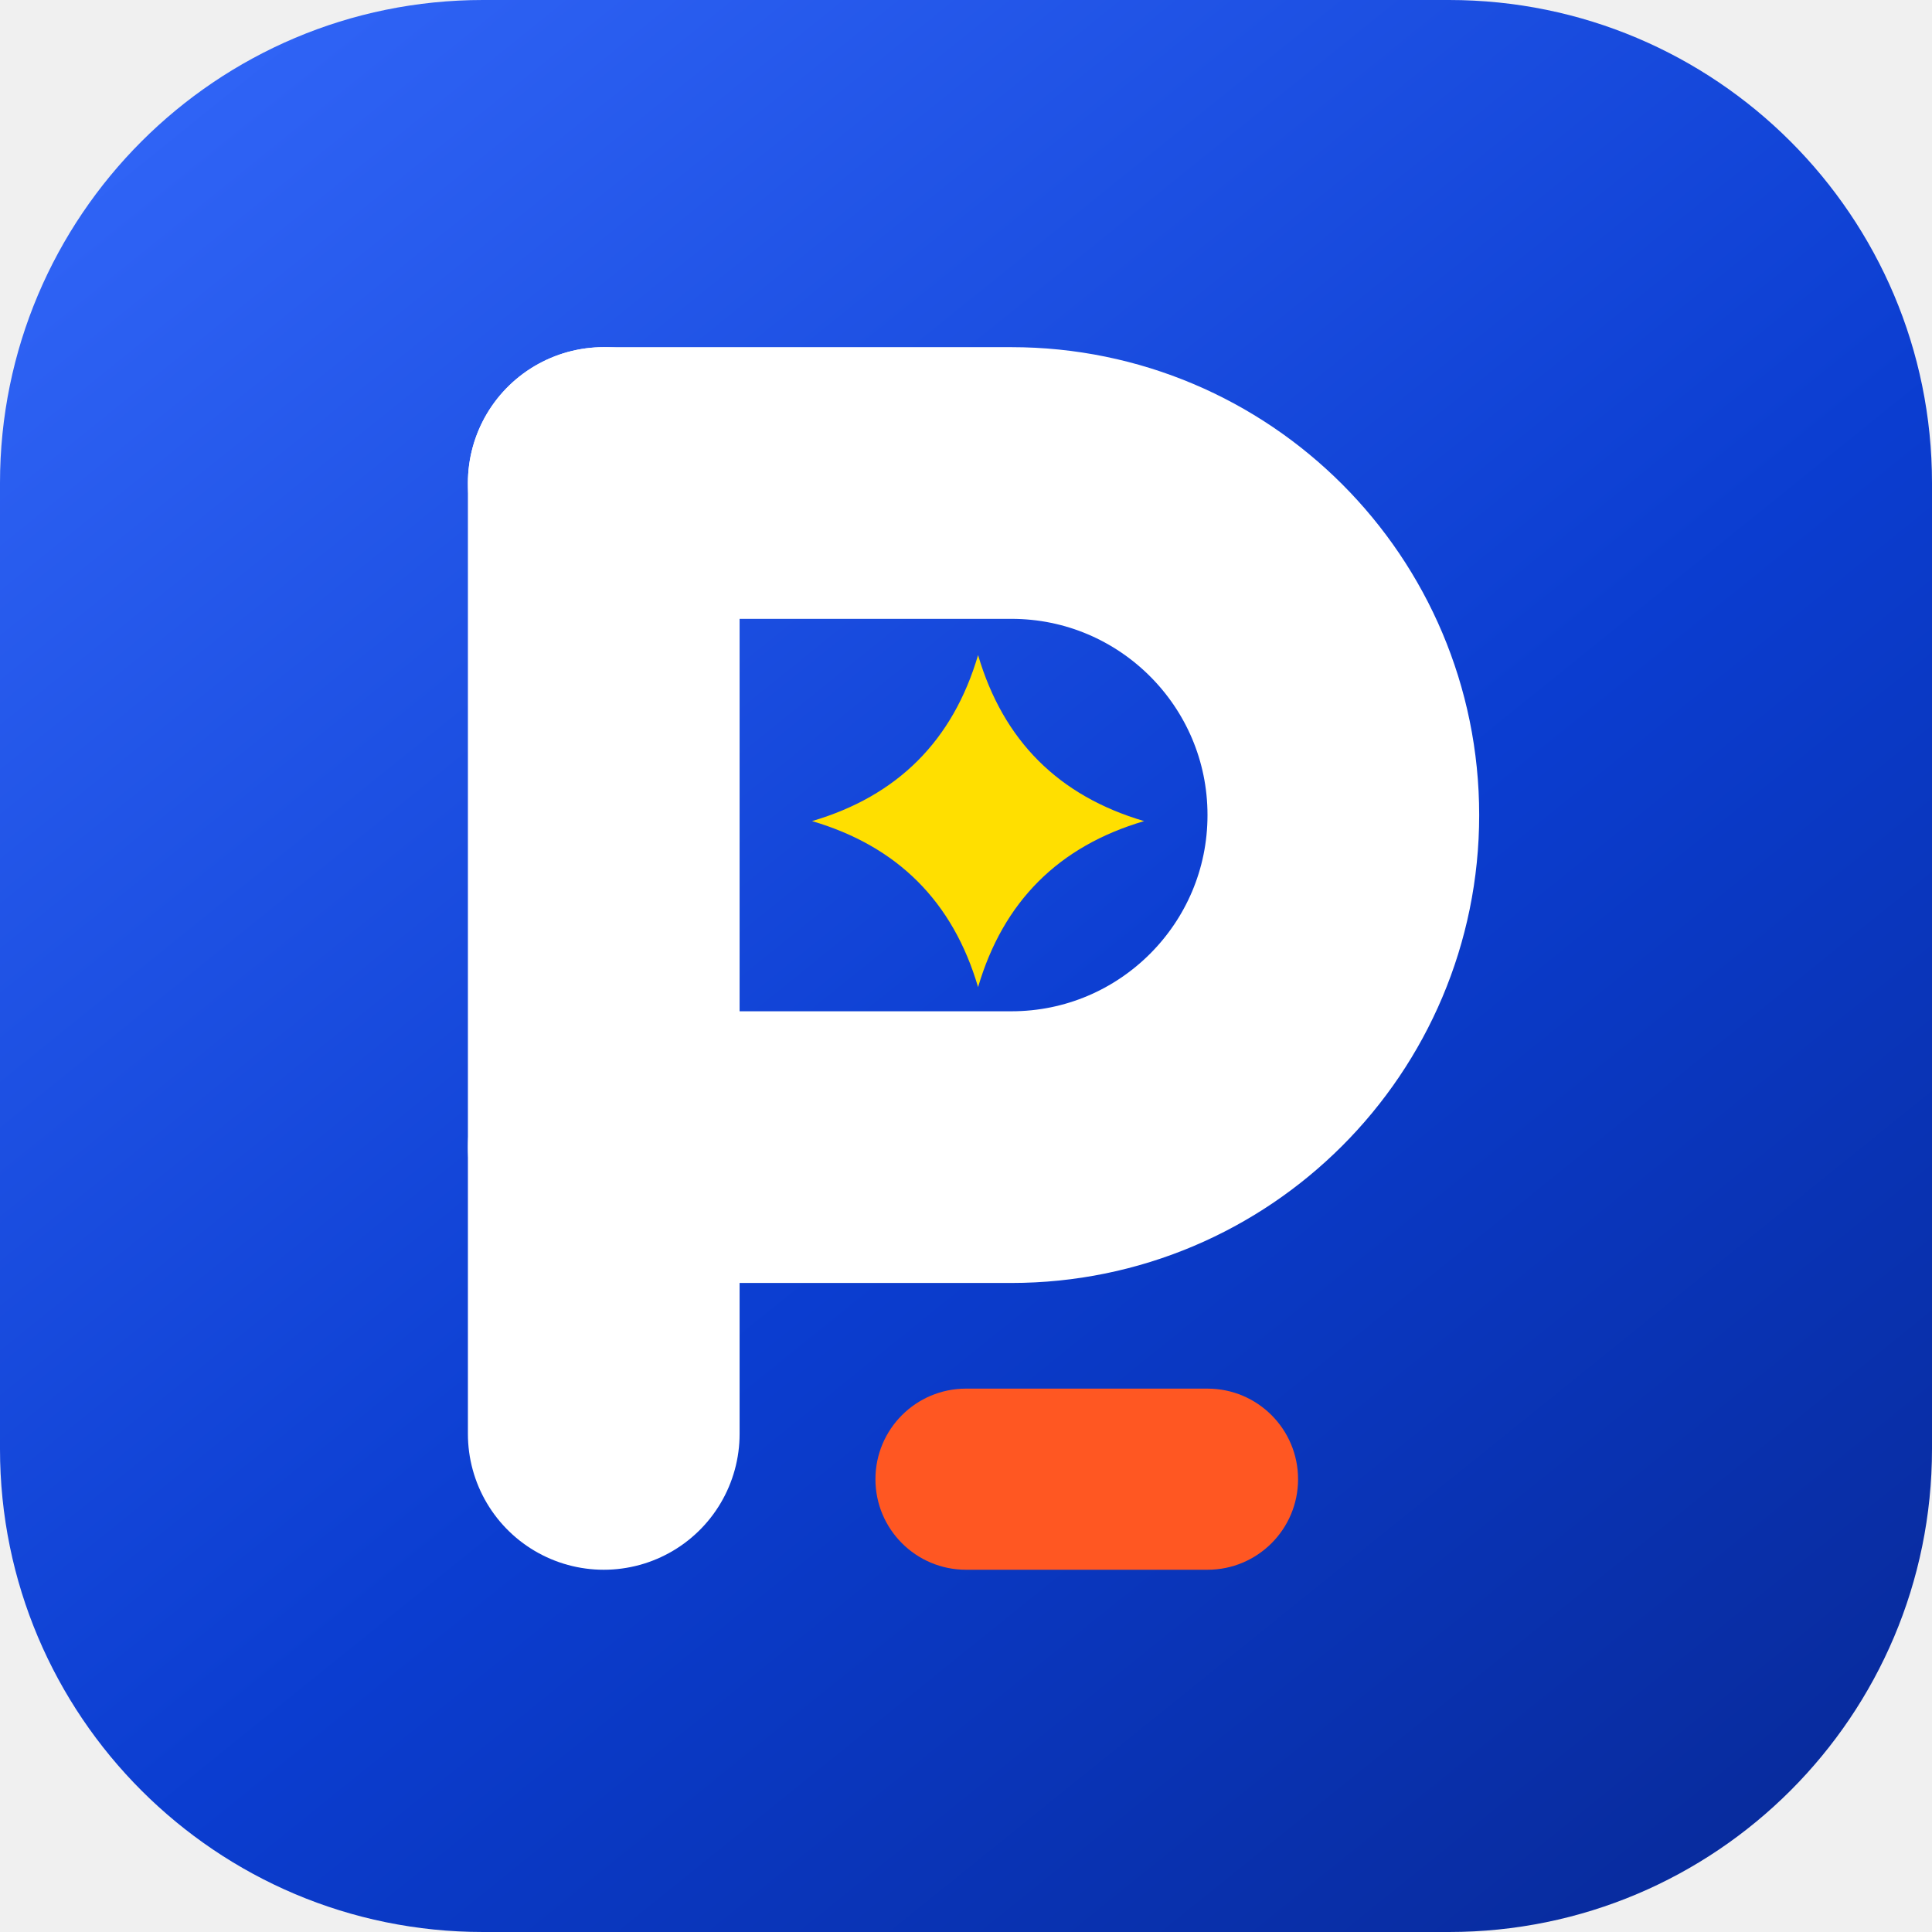
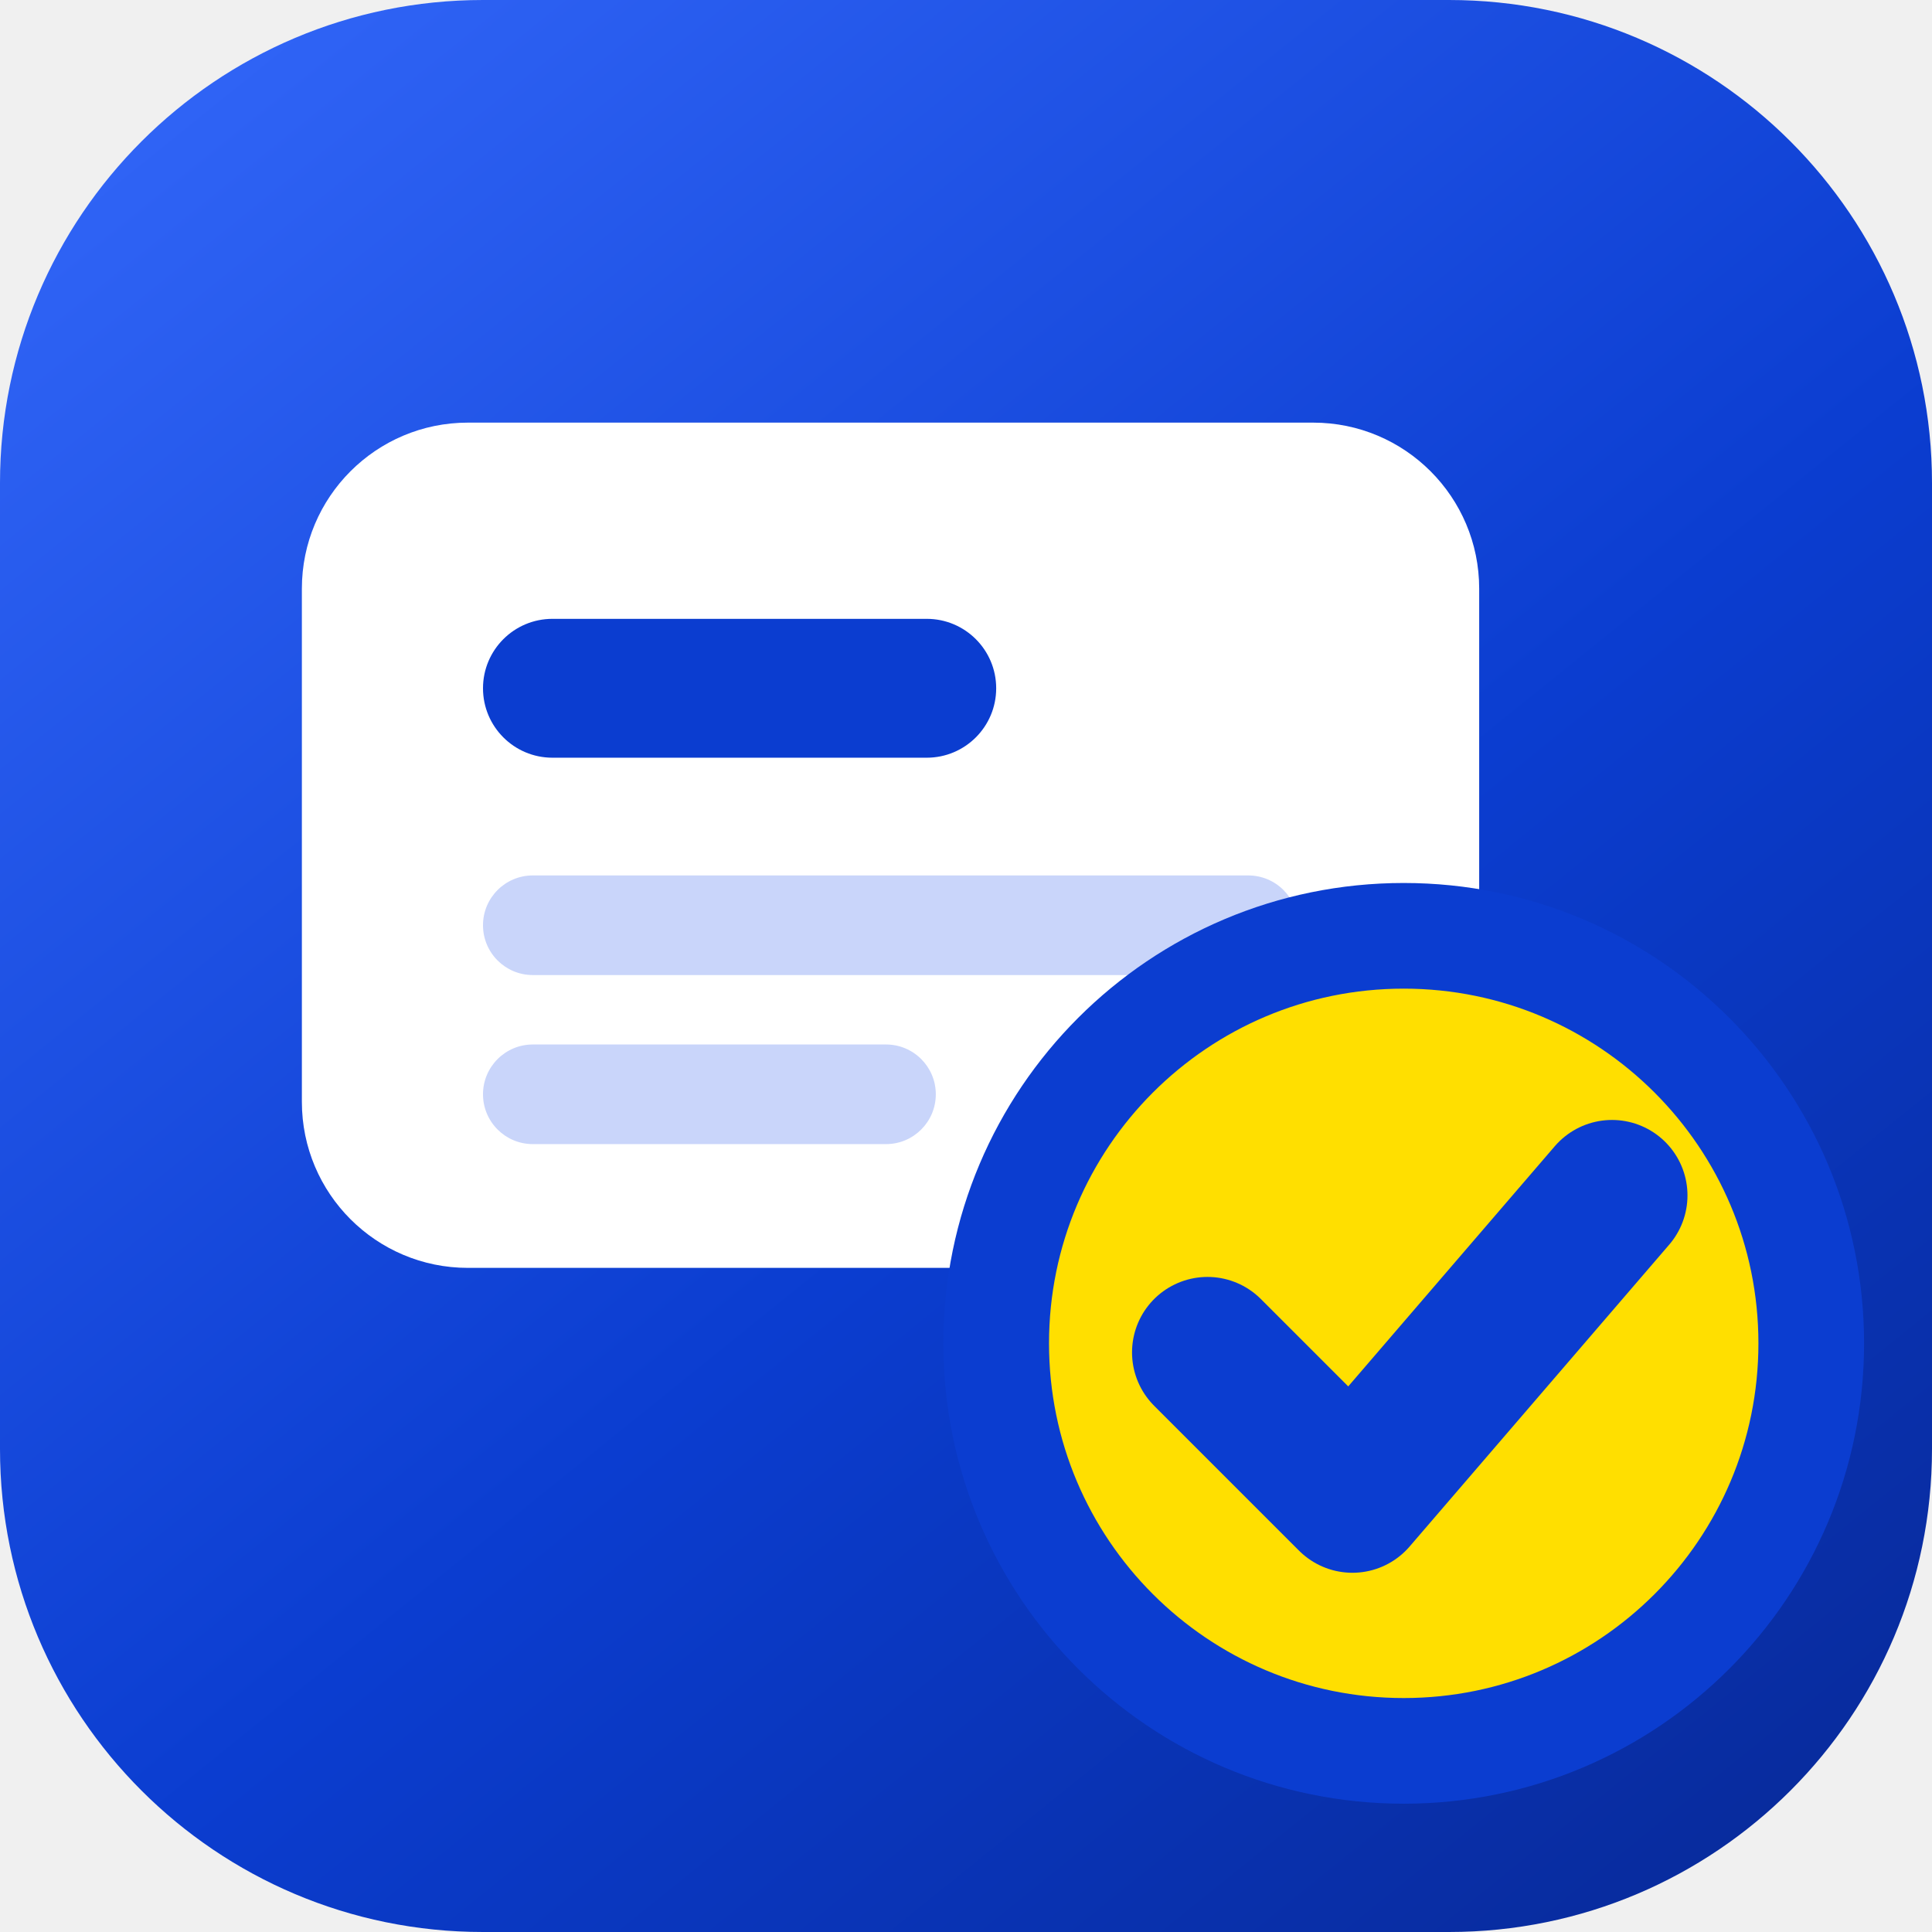
- <svg xmlns="http://www.w3.org/2000/svg" viewBox="0 0 64 64" width="64" height="64" role="img" aria-label="promptToPpt">
+ <svg xmlns="http://www.w3.org/2000/svg" viewBox="0 0 64 64" width="64" height="64" role="img" aria-label="SlidesDone">
  <defs>
-     <linearGradient id="pt-g" x1="8" y1="2" x2="58" y2="64" gradientUnits="userSpaceOnUse">
+     <linearGradient id="sd-g" x1="8" y1="2" x2="58" y2="64" gradientUnits="userSpaceOnUse">
      <stop offset="0" stop-color="#2F63F5" />
      <stop offset="0.55" stop-color="#0B3DD0" />
      <stop offset="1" stop-color="#082A9A" />
    </linearGradient>
  </defs>
-   <rect width="64" height="64" rx="16" fill="url(#pt-g)" />
-   <g fill="none" stroke="#fff" stroke-width="9" stroke-linecap="round" stroke-linejoin="round" transform="translate(-2.5 -2.5)">
-     <path d="M22.5 18.5V50" />
-     <path d="M22.5 18.5H36a11 11 0 0 1 0 22H22.5" />
-   </g>
-   <path d="M32.4 21.7Q33.65 25.95 37.9 27.2Q33.65 28.45 32.4 32.7Q31.15 28.45 26.9 27.2Q31.15 25.95 32.4 21.7Z" fill="#FFDF00" />
-   <rect x="29" y="46" width="14" height="6" rx="3" fill="#FF5722" />
+   <rect width="64" height="64" rx="16" fill="url(#sd-g)" />
+   <rect x="10" y="14" width="39" height="28" rx="5.5" fill="#fff" />
+   <rect x="16" y="20.5" width="17" height="4.6" rx="2.3" fill="#0B3DD0" />
+   <rect x="16" y="29" width="27" height="3.3" rx="1.65" fill="#C9D5FA" />
+   <rect x="16" y="34.6" width="15" height="3.3" rx="1.65" fill="#C9D5FA" />
+   <circle cx="46.5" cy="44.5" r="13.5" fill="#FFDF00" stroke="#0B3DD0" stroke-width="3.5" />
+   <path d="M40 44.8l4.8 4.8L53.4 39.6" fill="none" stroke="#0B3DD0" stroke-width="5" stroke-linecap="round" stroke-linejoin="round" />
</svg>
